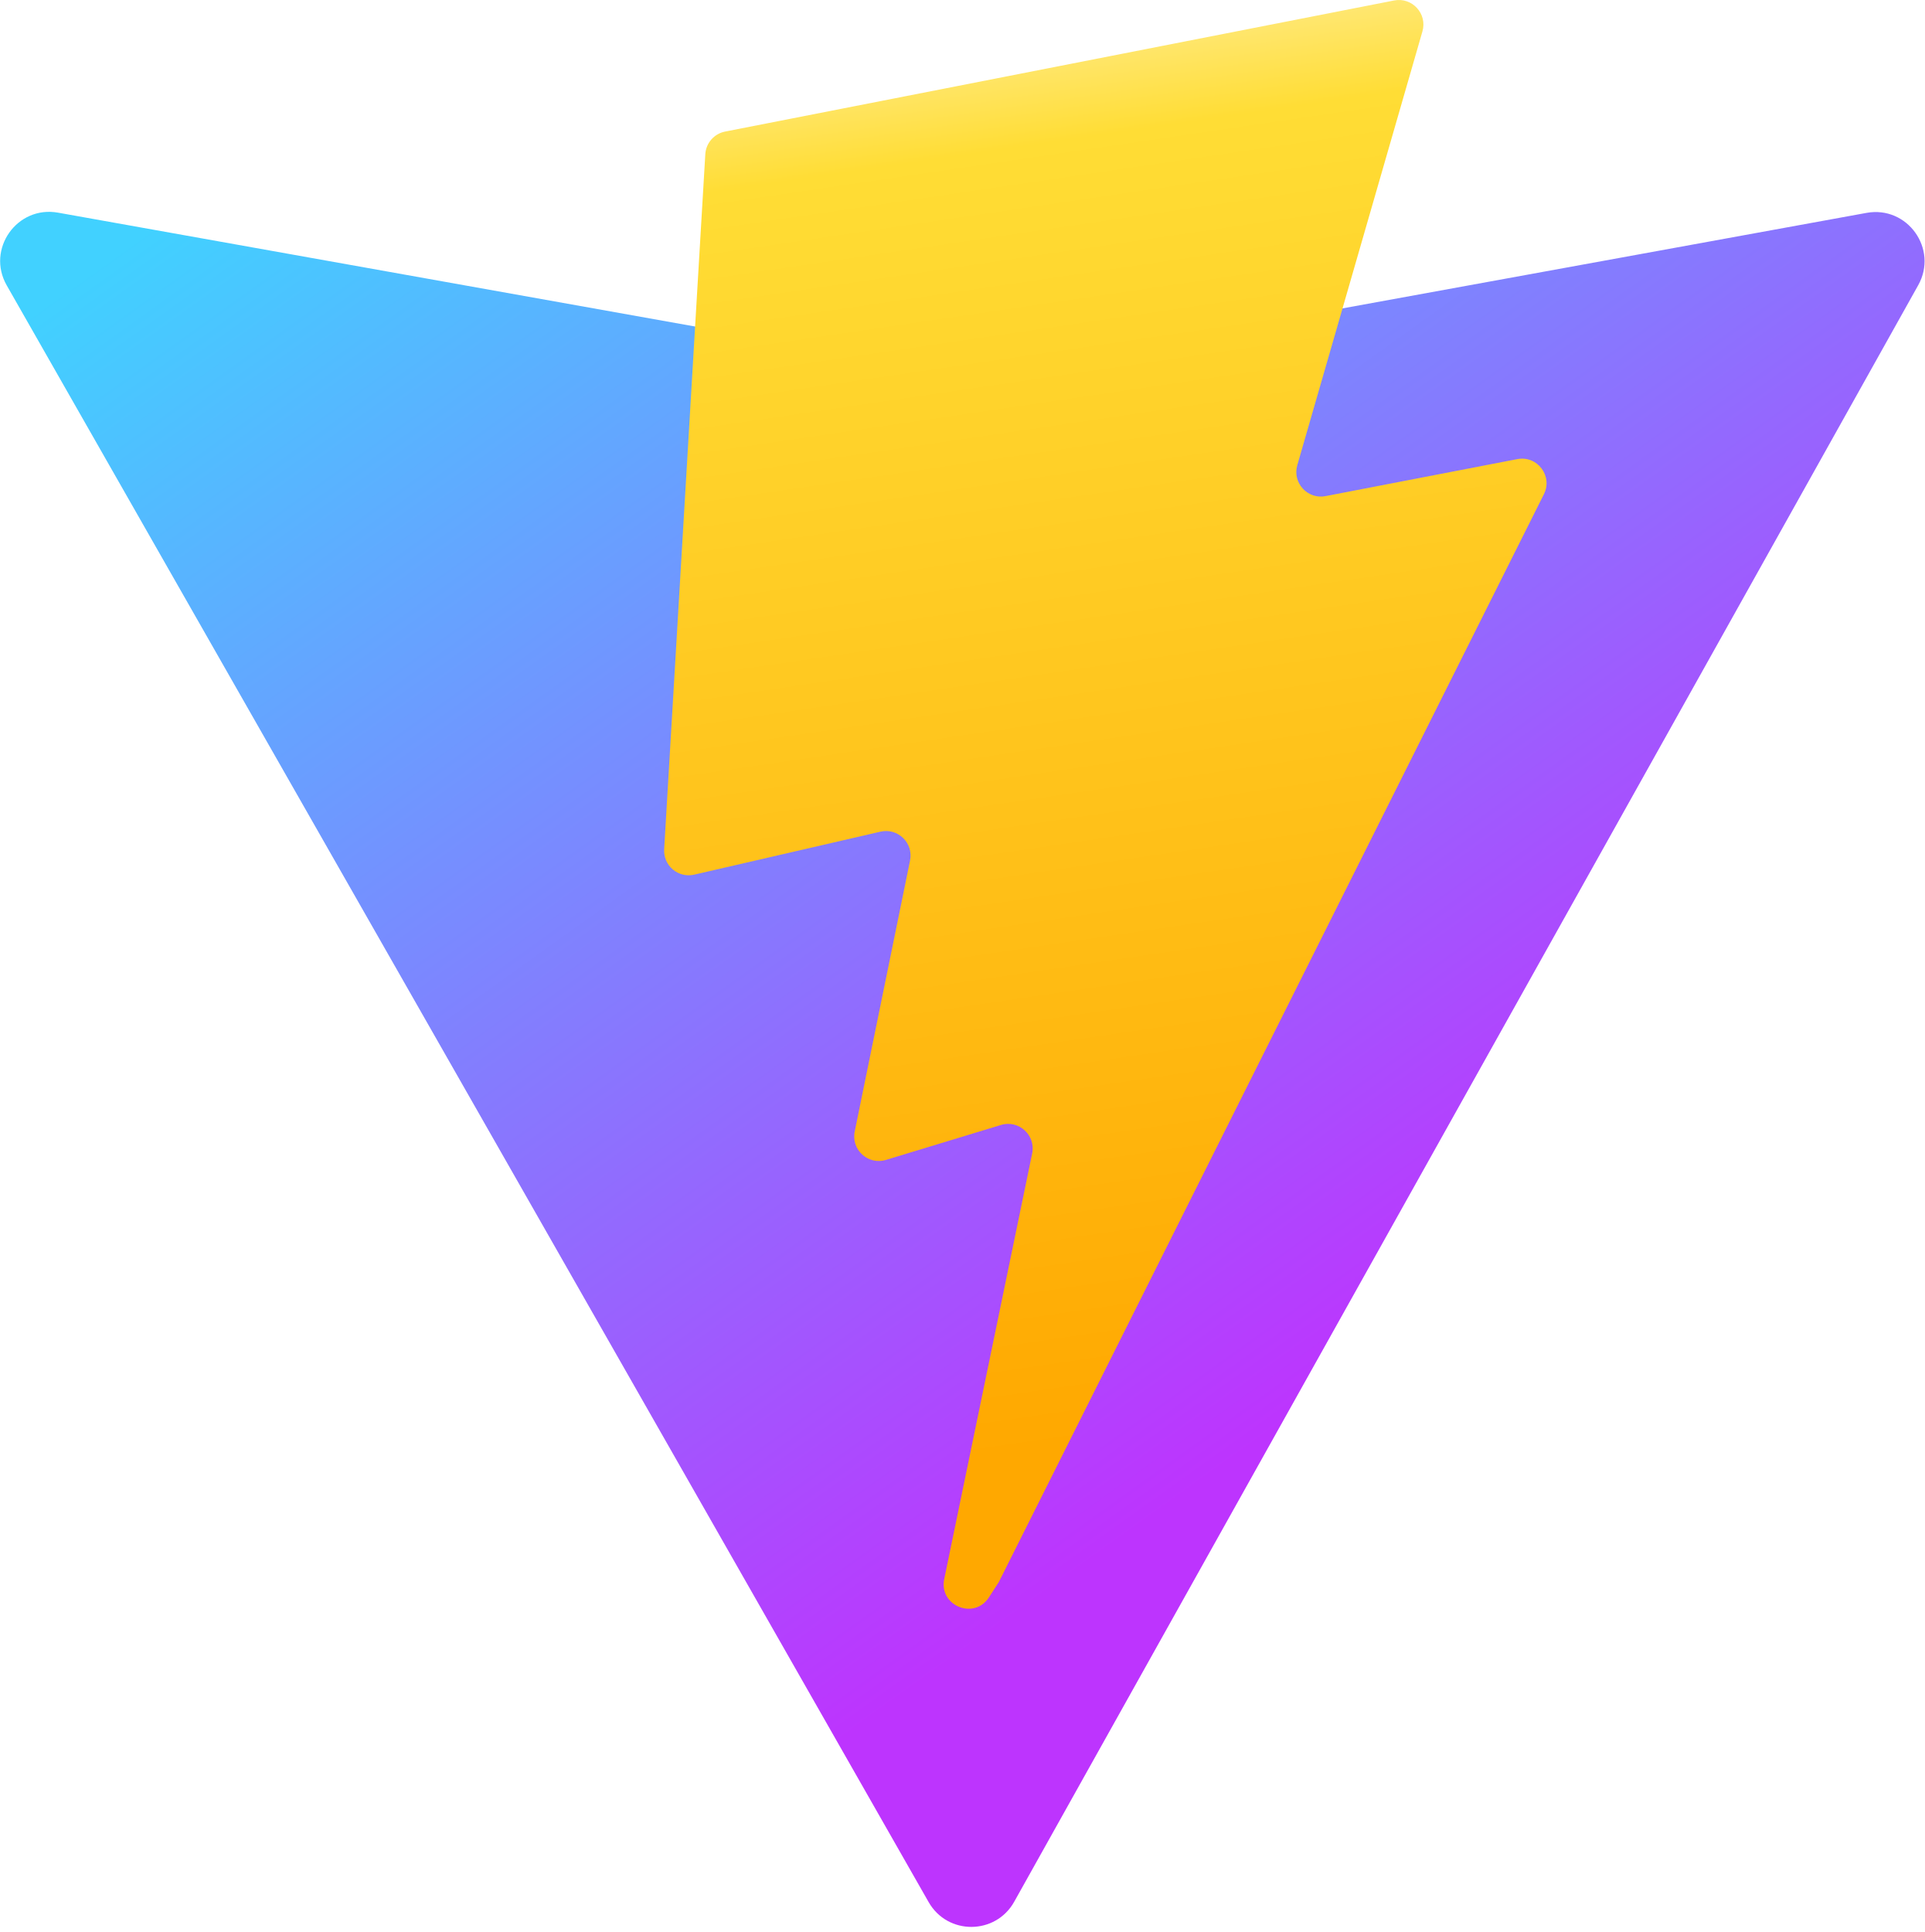
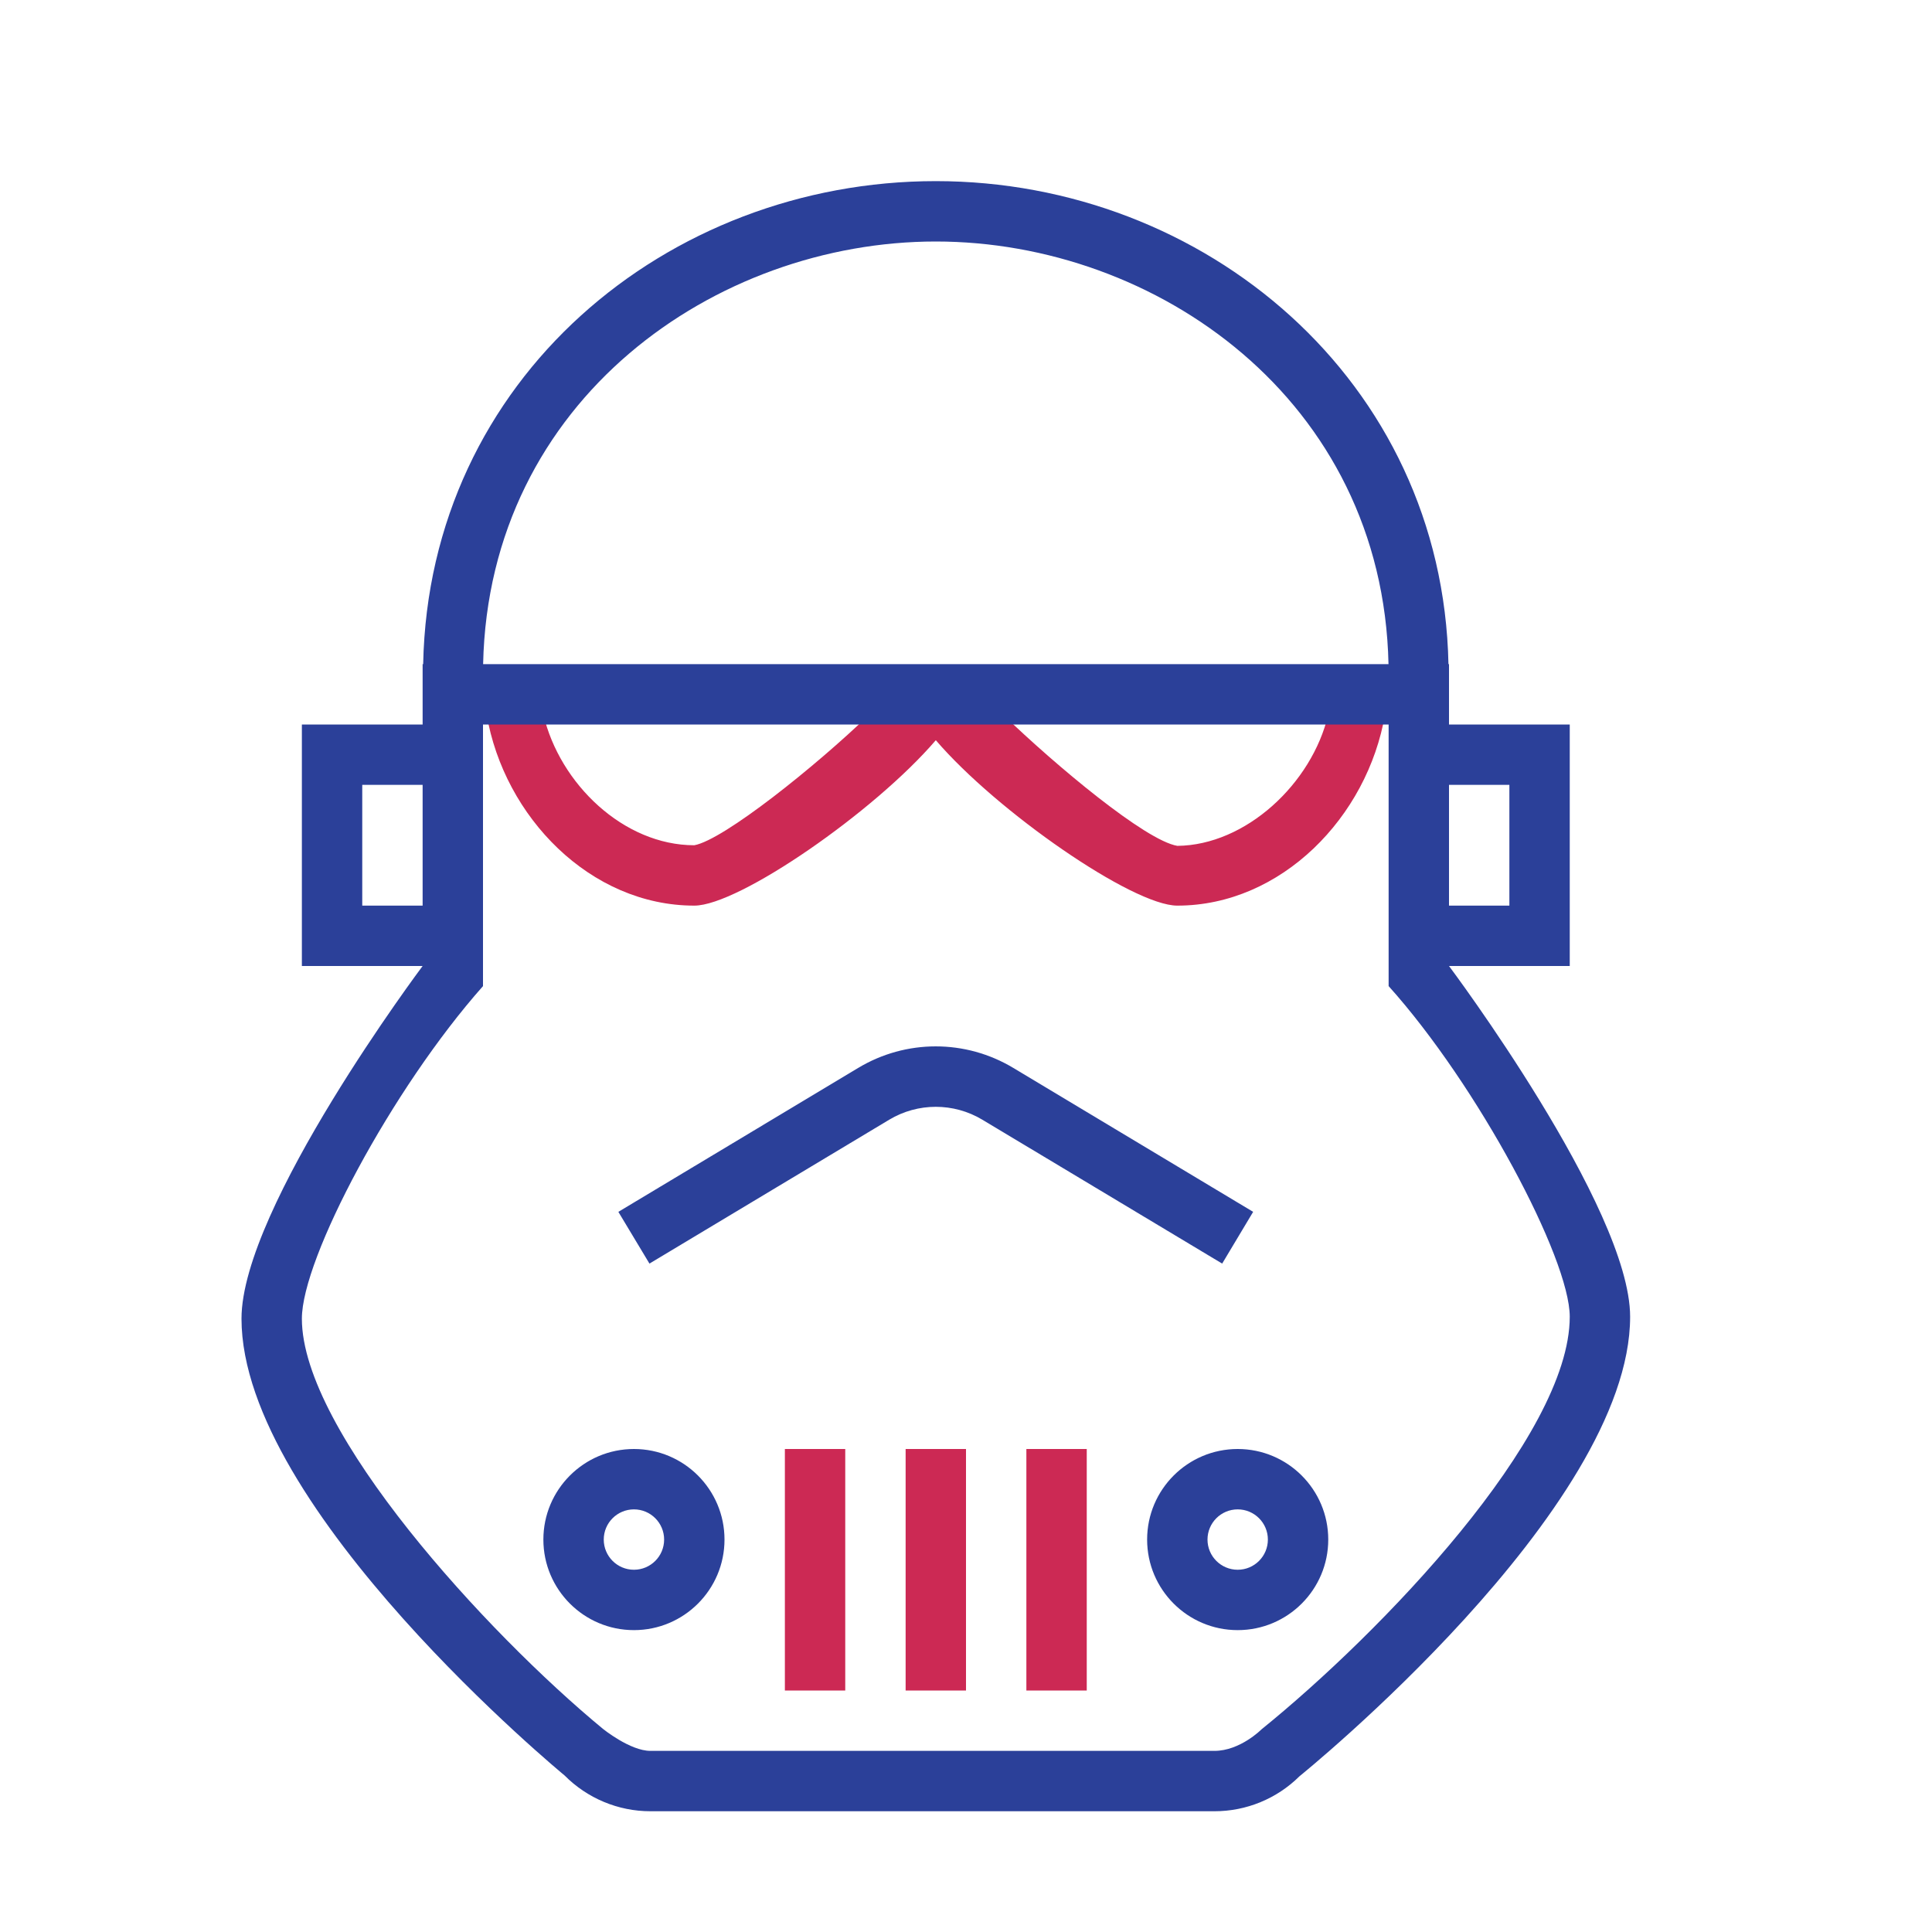
- <svg xmlns="http://www.w3.org/2000/svg" aria-hidden="true" role="img" class="iconify iconify--logos" width="31.88" height="32" preserveAspectRatio="xMidYMid meet" viewBox="0 0 256 257">
-   <defs>
-     <linearGradient id="IconifyId1813088fe1fbc01fb466" x1="-.828%" x2="57.636%" y1="7.652%" y2="78.411%">
-       <stop offset="0%" stop-color="#41D1FF" />
-       <stop offset="100%" stop-color="#BD34FE" />
-     </linearGradient>
-     <linearGradient id="IconifyId1813088fe1fbc01fb467" x1="43.376%" x2="50.316%" y1="2.242%" y2="89.03%">
-       <stop offset="0%" stop-color="#FFEA83" />
-       <stop offset="8.333%" stop-color="#FFDD35" />
-       <stop offset="100%" stop-color="#FFA800" />
-     </linearGradient>
-   </defs>
-   <path fill="url(#IconifyId1813088fe1fbc01fb466)" d="M255.153 37.938L134.897 252.976c-2.483 4.44-8.862 4.466-11.382.048L.875 37.958c-2.746-4.814 1.371-10.646 6.827-9.67l120.385 21.517a6.537 6.537 0 0 0 2.322-.004l117.867-21.483c5.438-.991 9.574 4.796 6.877 9.62Z" />
-   <path fill="url(#IconifyId1813088fe1fbc01fb467)" d="M185.432.063L96.44 17.501a3.268 3.268 0 0 0-2.634 3.014l-5.474 92.456a3.268 3.268 0 0 0 3.997 3.378l24.777-5.718c2.318-.535 4.413 1.507 3.936 3.838l-7.361 36.047c-.495 2.426 1.782 4.5 4.151 3.78l15.304-4.649c2.372-.72 4.652 1.36 4.15 3.788l-11.698 56.621c-.732 3.542 3.979 5.473 5.943 2.437l1.313-2.028l72.516-144.72c1.215-2.423-.88-5.186-3.54-4.672l-25.505 4.922c-2.396.462-4.435-1.77-3.759-4.114l16.646-57.705c.677-2.35-1.37-4.583-3.769-4.113Z" />
+ <svg xmlns="http://www.w3.org/2000/svg" version="1.1" id="designs" x="0px" y="0px" width="32px" height="32px" viewBox="0 0 32 32" style="enable-background:new 0 0 32 32;" xml:space="preserve">
+   <path class="scienceandfiction_twee" d="M22.94,11.833C22.65,13.533,21.22,15,19.5,15c-0.74,0-2.99-1.56-4-2.74  c-1.01,1.18-3.26,2.74-4,2.74c-1.72,0-3.15-1.467-3.44-3.167H9C9.27,12.983,10.33,14,11.5,14c0.49-0.09,2.02-1.317,2.9-2.167h2.21  c0.88,0.85,2.36,2.087,2.89,2.177c1.13-0.01,2.23-1.027,2.5-2.177H22.94z M15,28h1v-4h-1V28z M13,28h1v-4h-1V28z M17,28h1v-4h-1V28z  " style="fill: #CC2954;" />
+   <path class="scienceandfiction_een" d="M24,16h2v-4h-2v-1h-0.009c-0.095-4.704-4.046-8-8.491-8c-4.446,0-8.396,3.27-8.491,8H7v1H5v4  h2c0,0-3,4-3,5.841C4,25,9.351,29.407,9.351,29.407C9.727,29.786,10.239,30,10.773,30h9.343c0.527,0,1.033-0.208,1.407-0.579  c0,0,5.477-4.421,5.477-7.612C27,20,24,16,24,16z M25,13v2h-1v-2H25z M15.5,4c3.64,0,7.403,2.614,7.498,7H8.002  C8.097,6.614,11.86,4,15.5,4z M6,15v-2h1v2H6z M20.894,28.644c0,0-0.353,0.356-0.779,0.356h-9.343c-0.335,0-0.786-0.365-0.786-0.365  C8.059,27.045,5,23.708,5,21.841c0-0.998,1.487-3.802,3-5.508V12h15v4.333c1.479,1.646,3,4.508,3,5.476  C26,23.792,22.868,27.048,20.894,28.644z M20.5,24c-0.828,0-1.5,0.672-1.5,1.5s0.672,1.5,1.5,1.5s1.5-0.672,1.5-1.5  S21.328,24,20.5,24z M20.5,26c-0.276,0-0.5-0.224-0.5-0.5s0.224-0.5,0.5-0.5s0.5,0.224,0.5,0.5S20.776,26,20.5,26z M10.5,24  C9.672,24,9,24.672,9,25.5S9.672,27,10.5,27s1.5-0.672,1.5-1.5S11.328,24,10.5,24z M10.5,26c-0.276,0-0.5-0.224-0.5-0.5  s0.224-0.5,0.5-0.5s0.5,0.224,0.5,0.5S10.776,26,10.5,26z M20.243,20.929l-3.972-2.383c-0.476-0.285-1.067-0.285-1.543,0  l-3.971,2.383l-0.515-0.857l3.971-2.383c0.793-0.477,1.778-0.477,2.572,0l3.971,2.383L20.243,20.929z" style="fill: #2B4099;" />
</svg>
